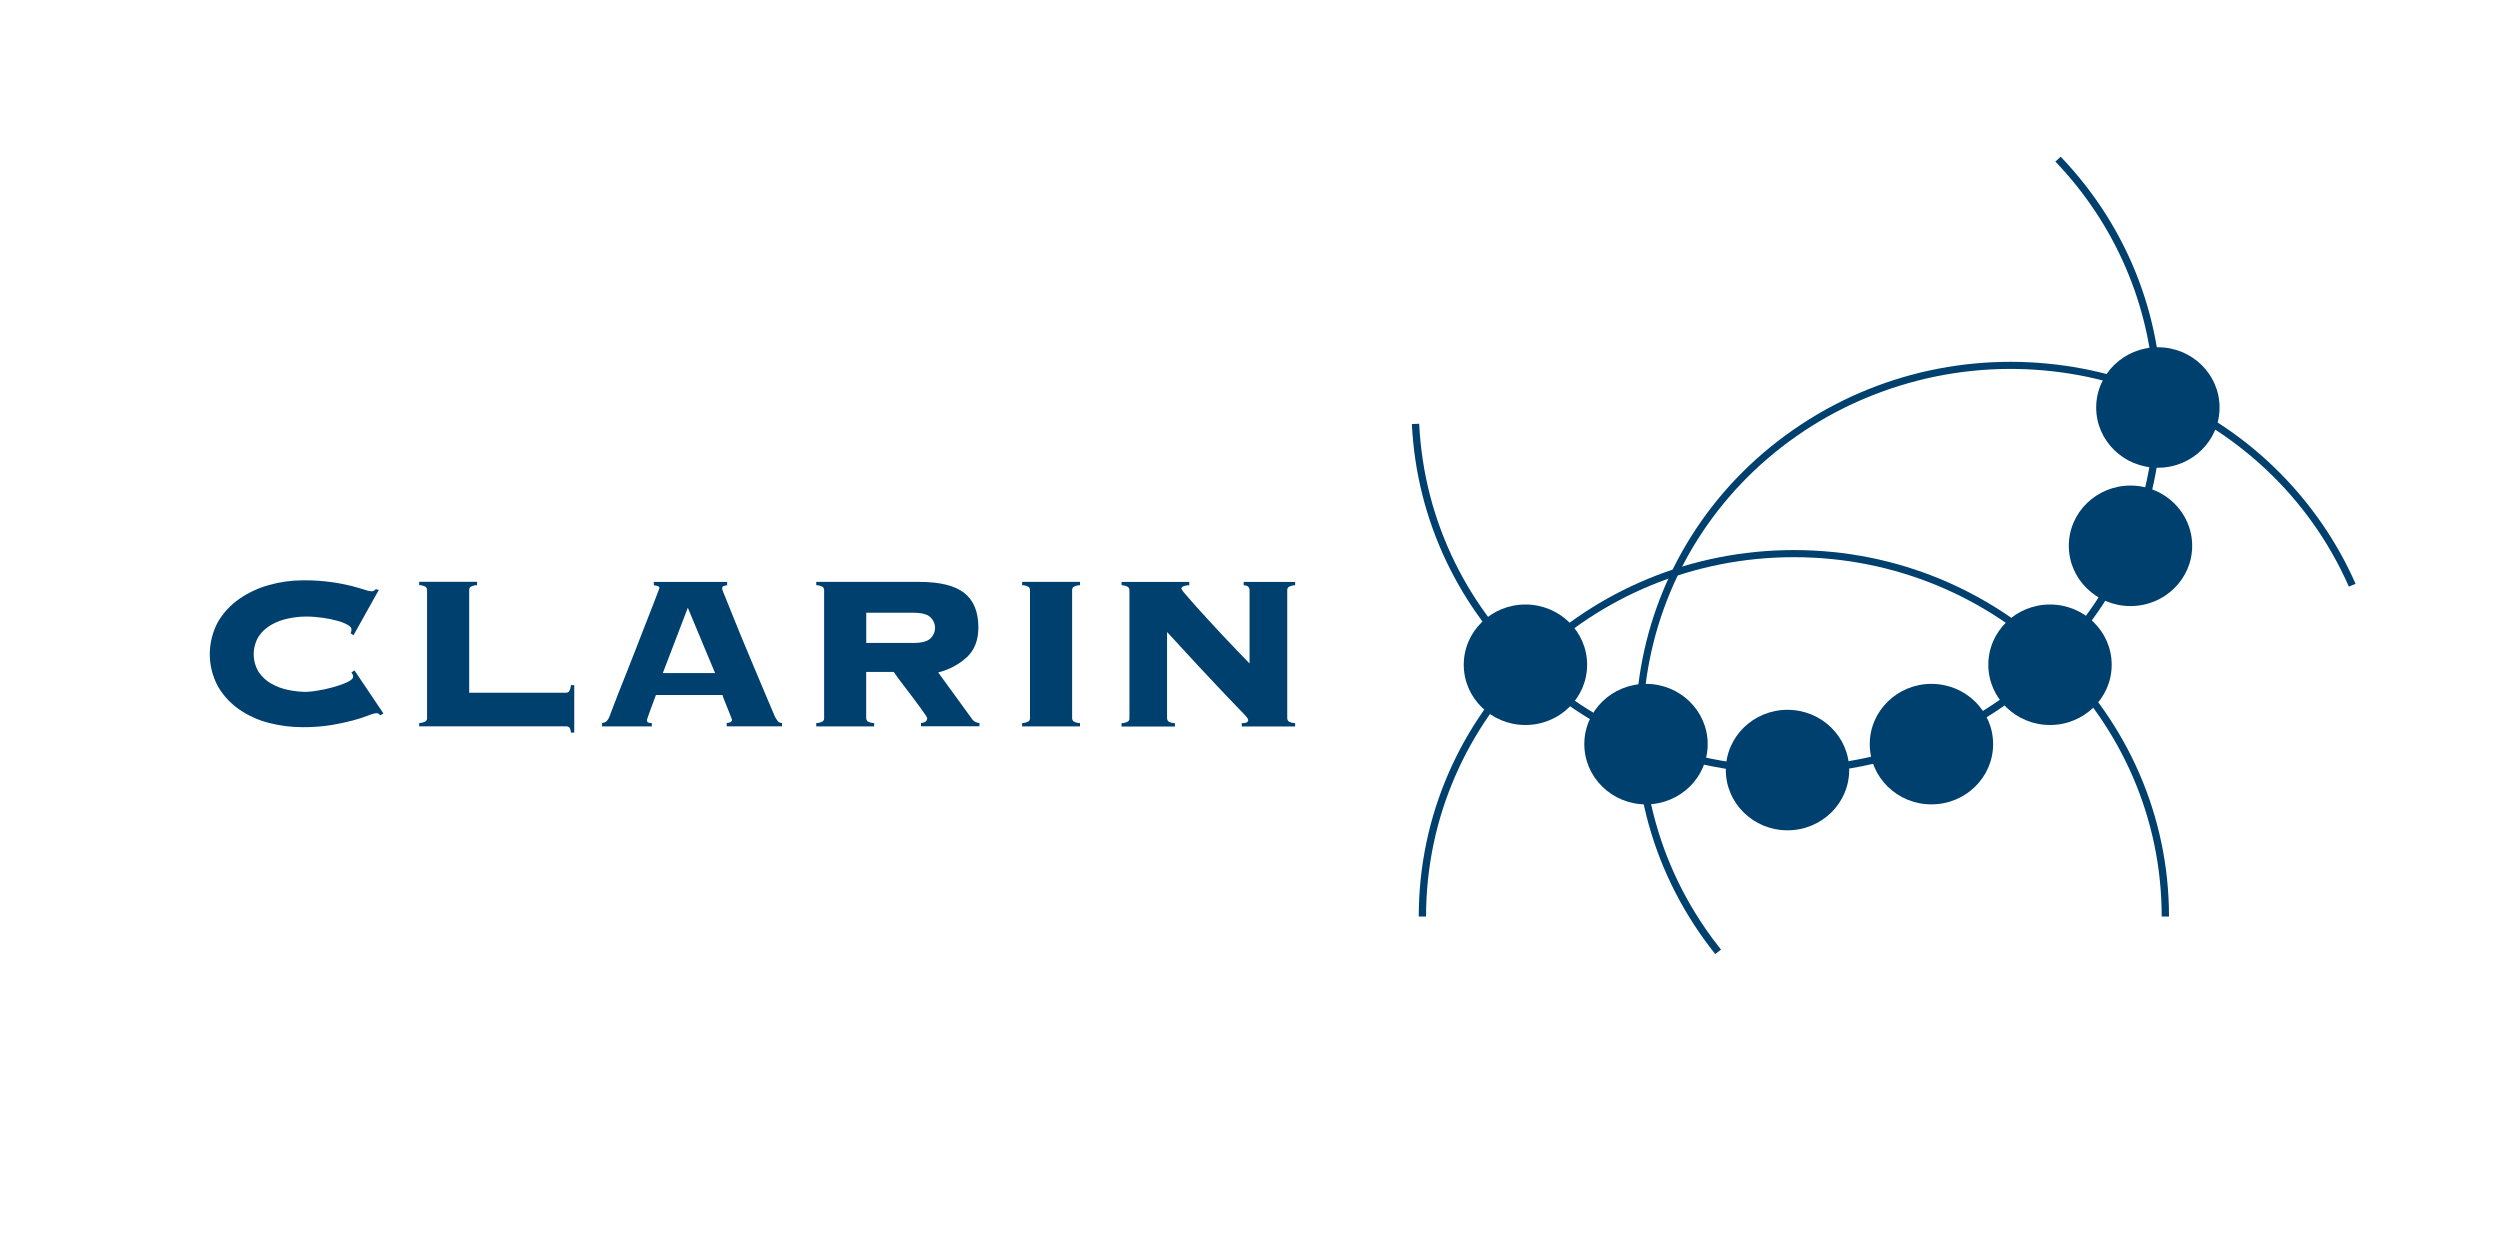
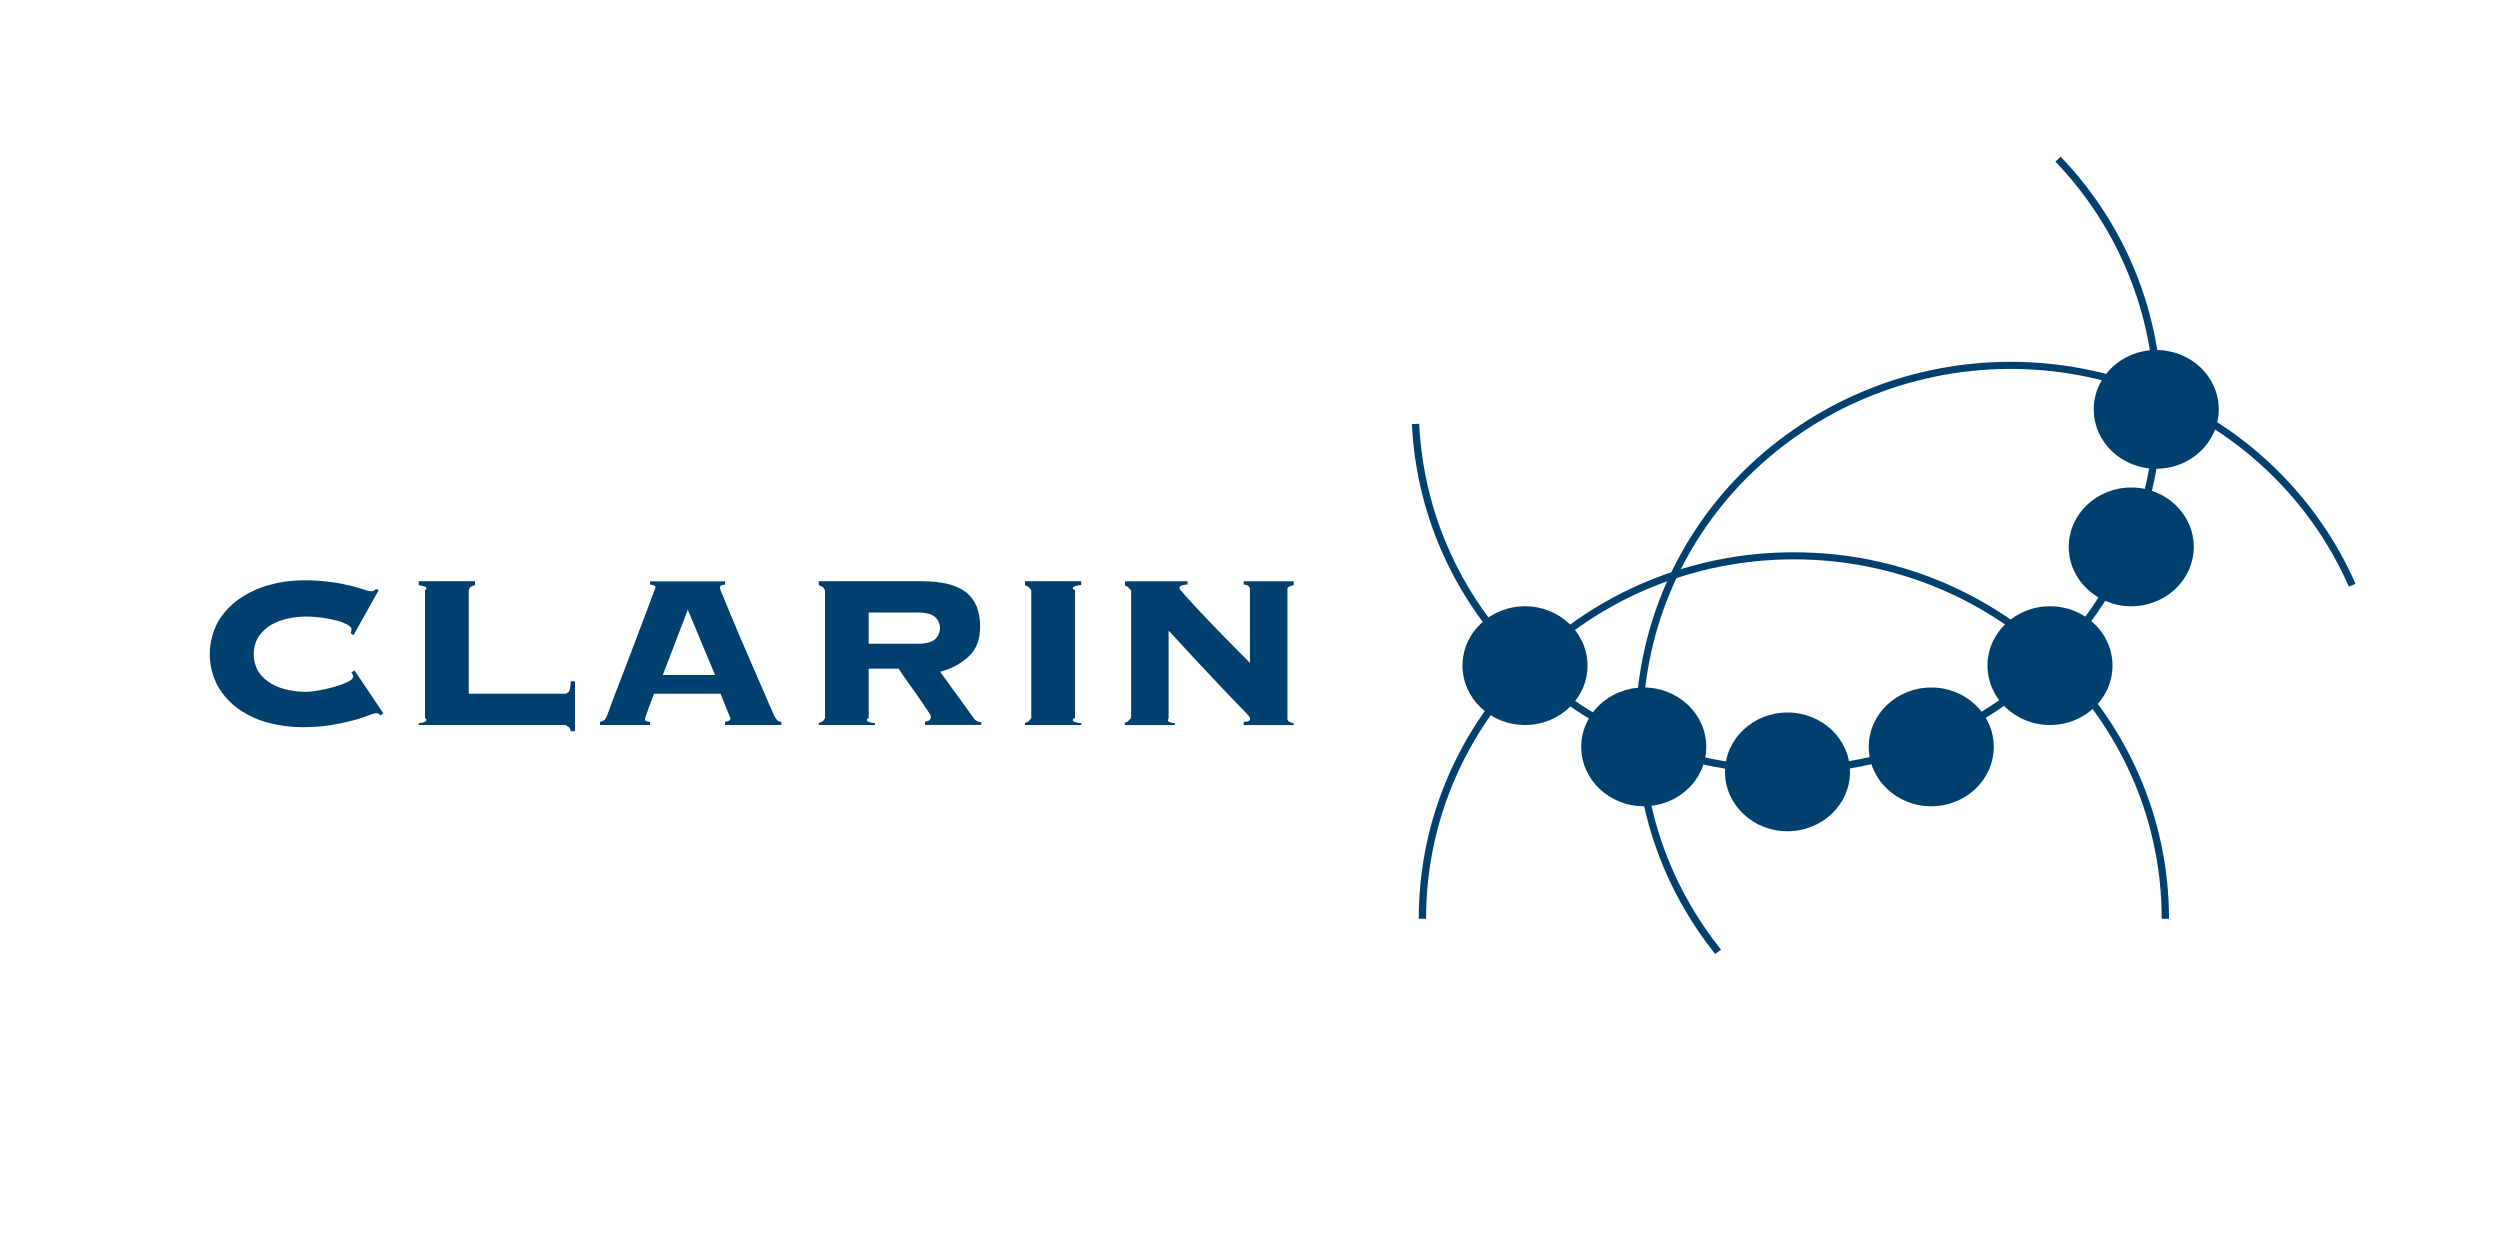
<svg xmlns="http://www.w3.org/2000/svg" id="Layer_1" data-name="Layer 1" viewBox="0 0 400 200">
  <defs>
    <style>
      .cls-1 {
        fill: #00406f;
      }
    </style>
  </defs>
-   <path class="cls-1" d="M347.04,146.65h-1.17c0-31.75-26.35-57.5-58.85-57.5s-58.85,25.74-58.85,57.5h-1.17c0-32.38,26.87-58.64,60.02-58.64s60.02,26.25,60.02,58.64Z" />
+   <path class="cls-1" d="M347.04,147h-1.17c0-31.75-26.35-57.5-58.85-57.5s-58.85,25.74-58.85,57.5h-1.17c0-32.38,26.87-58.64,60.02-58.64s60.02,26.25,60.02,58.64Z" />
  <path class="cls-1" d="M274.43,152.64c-.48-.61-.96-1.22-1.41-1.84-.36-.49-.71-.98-1.06-1.49-18.53-26.86-11.26-63.3,16.23-81.4,27.47-18.09,64.75-11.01,83.29,15.82,2.11,3.05,3.92,6.29,5.41,9.68l-1.07.45c-12.85-29.2-47.49-42.69-77.38-30.14-3.37,1.41-6.59,3.13-9.63,5.13-26.95,17.76-34.06,53.49-15.88,79.82,0,0,0,0,0,0,.34.49.69.98,1.04,1.46.45.6.91,1.21,1.39,1.81l-.92.7Z" />
  <path class="cls-1" d="M285.95,123.78c-32.1.02-58.54-24.61-60.05-55.93l1.17-.05c1.52,31.72,29.08,56.23,61.55,54.74,32.47-1.49,57.55-28.41,56.03-60.13-.65-13.63-6.25-26.59-15.79-36.56l.85-.78c22.65,23.68,21.36,60.81-2.88,82.93-5.12,4.68-11.05,8.44-17.5,11.12-7.39,3.07-15.34,4.66-23.37,4.66Z" />
-   <ellipse class="cls-1" cx="345.26" cy="65.2" rx="9.87" ry="9.64" />
-   <ellipse class="cls-1" cx="244.07" cy="106.36" rx="9.87" ry="9.64" />
-   <ellipse class="cls-1" cx="263.36" cy="119.06" rx="9.87" ry="9.64" />
-   <ellipse class="cls-1" cx="286" cy="123.21" rx="9.87" ry="9.64" />
-   <ellipse class="cls-1" cx="309.03" cy="119.06" rx="9.87" ry="9.64" />
-   <ellipse class="cls-1" cx="328" cy="106.36" rx="9.87" ry="9.64" />
-   <ellipse class="cls-1" cx="340.88" cy="87.33" rx="9.87" ry="9.64" />
+   <ellipse class="cls-1" cx="345" cy="65.5" rx="10" ry="9.5" />
+   <ellipse class="cls-1" cx="244" cy="106.5" rx="10" ry="9.5" />
+   <ellipse class="cls-1" cx="263" cy="119.5" rx="10" ry="9.5" />
+   <ellipse class="cls-1" cx="286" cy="123.5" rx="10" ry="9.5" />
+   <ellipse class="cls-1" cx="309" cy="119.5" rx="10" ry="9.5" />
+   <ellipse class="cls-1" cx="328" cy="106.5" rx="10" ry="9.5" />
+   <ellipse class="cls-1" cx="341" cy="87.5" rx="10" ry="9.5" />
  <path class="cls-1" d="M56.21,101.04c.02-.12.02-.25.02-.37,0-.23-.2-.47-.61-.7-.51-.28-1.05-.49-1.62-.64-.76-.21-1.53-.37-2.31-.48-.91-.13-1.82-.2-2.74-.2-.95,0-1.9.11-2.83.31-.96.19-1.87.53-2.72,1.01-.81.46-1.51,1.1-2.02,1.87-1.05,1.75-1.05,3.92,0,5.67.52.77,1.21,1.41,2.02,1.87.85.48,1.76.82,2.72,1.01.93.2,1.88.3,2.83.31.62-.02,1.23-.09,1.84-.2.85-.13,1.69-.32,2.52-.55.76-.21,1.51-.47,2.22-.79.64-.29.97-.6.97-.92,0-.12-.02-.25-.09-.35-.07-.1-.13-.2-.18-.31l.49-.31,4.63,6.89-.54.31c-.04-.12-.13-.23-.25-.29-.12-.05-.25-.07-.38-.07-.44.06-.86.19-1.26.37-.8.31-1.62.57-2.45.79-1.16.31-2.34.56-3.53.75-1.5.23-3.02.34-4.54.33-1.81,0-3.6-.23-5.35-.68-1.71-.43-3.32-1.16-4.76-2.15-1.4-.97-2.57-2.23-3.42-3.69-1.74-3.23-1.74-7.09,0-10.32.85-1.46,2.02-2.72,3.42-3.69,1.45-1,3.06-1.75,4.76-2.22,1.74-.49,3.54-.74,5.35-.75,1.56-.02,3.11.08,4.65.29,1.11.15,2.22.37,3.3.64.87.23,1.54.43,2.02.59.35.13.71.21,1.08.24.27,0,.52-.13.67-.35l.49.13-4.05,7.25-.45-.31c.03-.09.05-.19.07-.29Z" />
-   <path class="cls-1" d="M91.07,110.61c.16-.31.26-.64.27-.99h.54v7.6h-.54c0-.31-.09-.6-.27-.86-.16-.11-.35-.17-.54-.15h-23.46v-.53c.37,0,.74-.1,1.06-.29.14-.13.21-.32.2-.51v-20.46c0-.19-.07-.37-.2-.51-.32-.19-.68-.29-1.06-.29v-.53h9.26v.53c-.37,0-.74.1-1.06.29-.14.13-.21.32-.2.51v16.42h15.46c.21.01.41-.08.54-.24Z" />
-   <path class="cls-1" d="M103.64,115.58c.2.09.43.13.65.11v.53h-7.96v-.53c.26-.03.51-.13.72-.29.2-.21.35-.46.45-.72.06-.15.21-.54.45-1.19.24-.64.55-1.46.94-2.44.39-.98.82-2.07,1.3-3.27.48-1.2.96-2.42,1.44-3.67.48-1.24.95-2.46,1.42-3.65.46-1.19.88-2.25,1.24-3.18l.88-2.28c.22-.59.34-.89.34-.92,0-.15-.1-.25-.29-.31-.2-.06-.4-.1-.61-.13v-.53h11.73v.53c-.2.02-.4.06-.58.13-.15.06-.22.21-.22.44.12.39.26.77.43,1.14.28.7.65,1.62,1.1,2.74.45,1.13.97,2.4,1.55,3.82.58,1.42,1.19,2.87,1.82,4.35.63,1.48,1.24,2.92,1.82,4.33.58,1.41,1.12,2.66,1.6,3.78.15.38.36.73.61,1.05.17.18.41.27.65.26v.53h-8.85v-.53c.57-.03.85-.21.85-.53-.06-.2-.14-.4-.22-.59-.15-.37-.31-.78-.49-1.23-.18-.45-.35-.89-.52-1.3-.12-.27-.22-.55-.29-.83h-10.65c-.3.79-.54,1.43-.72,1.93-.18.5-.32.89-.43,1.19-.11.29-.18.5-.22.64-.04.09-.06.19-.07.29,0,.13.05.25.16.33ZM110.05,97.24l-4,10.45h8.36l-4.36-10.45Z" />
-   <path class="cls-1" d="M138.8,115.4c.32.19.68.29,1.06.29v.53h-9.26v-.53c.37,0,.74-.1,1.06-.29.14-.13.21-.32.2-.51v-20.46c0-.19-.07-.37-.2-.51-.32-.19-.68-.29-1.06-.29v-.53h16.45c3.33,0,5.74.59,7.24,1.78,1.5,1.19,2.25,3.02,2.25,5.51,0,2.02-.61,3.6-1.82,4.74-1.3,1.19-2.88,2.03-4.61,2.46l5.3,7.29c.26.47.76.77,1.3.79v.53h-9.35v-.53c.66-.03.99-.29.99-.79-.09-.22-.21-.43-.36-.61-.24-.35-.54-.78-.9-1.27-.36-.5-.76-1.03-1.19-1.6-.43-.57-.85-1.12-1.26-1.65-.4-.53-.76-1-1.06-1.41-.3-.41-.49-.69-.58-.83h-4.41v7.38c0,.19.07.37.2.51ZM148.87,102.14c.96-.89.99-2.37.08-3.3-.03-.03-.05-.05-.08-.08-.49-.48-1.4-.72-2.72-.72h-7.55v4.83h7.55c1.32,0,2.23-.24,2.72-.72Z" />
-   <path class="cls-1" d="M164.6,115.4c.14-.13.21-.32.2-.51v-20.46c0-.19-.07-.37-.2-.51-.32-.19-.68-.29-1.06-.29v-.53h9.26v.53c-.37,0-.74.1-1.06.29-.14.13-.21.32-.2.51v20.46c0,.19.07.37.2.51.32.19.68.29,1.06.29v.53h-9.26v-.53c.37,0,.74-.1,1.06-.29Z" />
-   <path class="cls-1" d="M180.51,93.93c-.32-.19-.68-.29-1.06-.29v-.53h10.83v.53c-.35,0-.69.06-1.01.2-.15.07-.24.21-.25.37.16.29.36.55.58.79.39.47.9,1.05,1.53,1.76s1.34,1.49,2.13,2.35c.79.86,1.6,1.73,2.4,2.59.81.86,1.59,1.68,2.34,2.46.75.78,1.39,1.44,1.93,2v-11.73c0-.5-.31-.76-.94-.79v-.53h8.23v.53c-.37,0-.74.1-1.06.29-.14.13-.21.32-.2.51v20.46c0,.19.07.37.2.51.32.19.68.29,1.06.29v.53h-8.54v-.53c.28.03.57-.02.83-.13.13-.07.2-.21.2-.35-.01-.12-.06-.23-.13-.33-.18-.24-.38-.47-.58-.68-.3-.32-.74-.78-1.33-1.38-.58-.6-1.36-1.4-2.31-2.42-.96-1.01-2.14-2.27-3.55-3.78-1.41-1.51-3.1-3.34-5.08-5.51v13.79c0,.19.07.37.2.51.32.19.68.29,1.06.29v.53h-8.54v-.53c.37,0,.74-.1,1.06-.29.14-.13.21-.32.2-.51v-20.46c0-.19-.07-.37-.2-.51Z" />
+   <path class="cls-1" d="M91.07,110.61c.16-.31.27-1.61.27-1.61h.66v8h-.66s-.09-.38-.27-.63c-.16-.11-.35-.17-.54-.37h-23.53v-.31c.44,0,.8-.1,1.12-.29.14-.13.21-.32-.12-.51v-20.46c.33-.19.26-.37.12-.51-.32-.19-1.12-.29-1.12-.29v-.64h9v.64s-.41.1-.73.29c-.14.13-.21.32-.27.51v16.57h15.53c.21-.13.41-.22.54-.39Z" />
+   <path class="cls-1" d="M103.35,115.36c.2.09.43.13.65.11v.53h-8s0-.52,0-.52c.25-.03.49-.13.7-.28.19-.21.34-.45.44-.72.06-.15.2-.54.43-1.18.23-.64.54-1.45.91-2.43.38-.98.8-2.06,1.26-3.26.46-1.2.93-2.41,1.39-3.65.46-1.24.92-2.45,1.37-3.63.45-1.18.85-2.24,1.2-3.17l.85-2.27c.22-.58.33-.89.33-.92,0-.15-.09-.25-.28-.31-.19-.06-.39-.1-.59-.13v-.52h12v.52c-.21.02-.41.06-.6.13-.15.06-.23.2-.23.44.12.39.27.77.44,1.14.29.7.67,1.61,1.13,2.73.46,1.12.99,2.39,1.59,3.8.6,1.41,1.22,2.86,1.87,4.33.65,1.47,1.27,2.91,1.87,4.31.6,1.4,1.15,2.65,1.64,3.76.15.38.36.73.62,1.05.17.18.42.27.67.26v.52h-9v-.53c.57-.03.86-.21.86-.53-.06-.2-.14-.4-.23-.59-.15-.37-.32-.77-.5-1.23-.18-.45-.35-.88-.52-1.29-.12-.27-.22-.55-.29-.83h-10.69c-.3.79-.54,1.43-.72,1.93-.18.5-.32.89-.43,1.18-.11.29-.18.5-.23.64-.04.09-.06.19-.07.29,0,.13.05.25.16.33ZM110.05,97.55l-4,10.45h8.36l-4.36-10.45Z" />
+   <path class="cls-1" d="M138.8,115.4c.32.19.68.29,1.2.29v.31h-9v-.31s.33-.1.65-.29c.14-.13.21-.32.35-.51v-20.46c-.14-.19-.21-.37-.35-.51-.32-.19-.65-.29-.65-.29v-.64h16.38c3.31,0,5.71.59,7.2,1.78,1.49,1.19,2.24,3.02,2.24,5.51,0,2.02-.6,3.6-1.81,4.74-1.29,1.19-2.87,2.03-4.59,2.46l5.28,7.29c.26.47.75.77,1.3.79v.43h-9v-.55c.63-.03.95-.3.95-.82-.09-.23-.2-.44-.35-.64-.23-.36-.52-.8-.87-1.32-.35-.52-.73-1.07-1.15-1.66-.42-.59-.82-1.16-1.21-1.7-.39-.55-.73-1.03-1.02-1.45-.29-.42-.48-.71-.56-.86h-4.8v7.9c-.41.19-.34.37-.2.51ZM149.63,102.25c.99-.92,1.03-2.45.09-3.42-.03-.03-.06-.06-.09-.08-.51-.5-1.45-.75-2.82-.75h-7.82v5h7.82c1.36,0,2.3-.25,2.82-.75Z" />
+   <path class="cls-1" d="M164.6,115.4c.14-.13.21-.32.4-.51v-20.46c-.19-.19-.26-.37-.4-.51-.32-.19-.68-.29-.6-.29v-.64h9v.64c-.57,0-.93.1-1.25.29-.14.13-.21.32.25.51v20.46c-.46.19-.39.37-.25.51.32.19.68.29,1.25.29v.31h-9v-.31c-.08,0,.28-.1.6-.29Z" />
+   <path class="cls-1" d="M180.51,93.93c-.32-.19-.68-.29-.51-.29v-.64h10v.53c-.36,0-.72.06-1.05.2-.15.07-.25.21-.26.37.16.29.37.55.6.79.4.47.93,1.05,1.58,1.76s1.39,1.49,2.21,2.35c.82.86,1.65,1.73,2.49,2.59.84.86,1.64,1.68,2.42,2.46.78.78,1.44,1.44,2,2v-11.73c0-.5-.33-.76-1-.79v-.53h8v.64c-.14,0-.51.1-.83.29-.14.13-.21.32-.17.51v20.46c-.04.19.04.37.17.51.32.19.68.29.83.29v.31h-8v-.53c.29.03.57-.02.83-.13.13-.07.2-.21.2-.35-.01-.12-.06-.23-.14-.33-.18-.24-.38-.47-.59-.68-.3-.32-.74-.78-1.33-1.38-.59-.6-1.36-1.4-2.32-2.42-.96-1.01-2.15-2.27-3.56-3.78-1.41-1.51-3.11-3.34-5.1-5.51v14s-.2.37-.07.51c.32.19.68.29,1.07.29v.31h-8v-.31c-.18,0,.19-.1.51-.29.14-.13.21-.32.49-.51v-20.46c-.29-.19-.36-.37-.49-.51Z" />
</svg>
